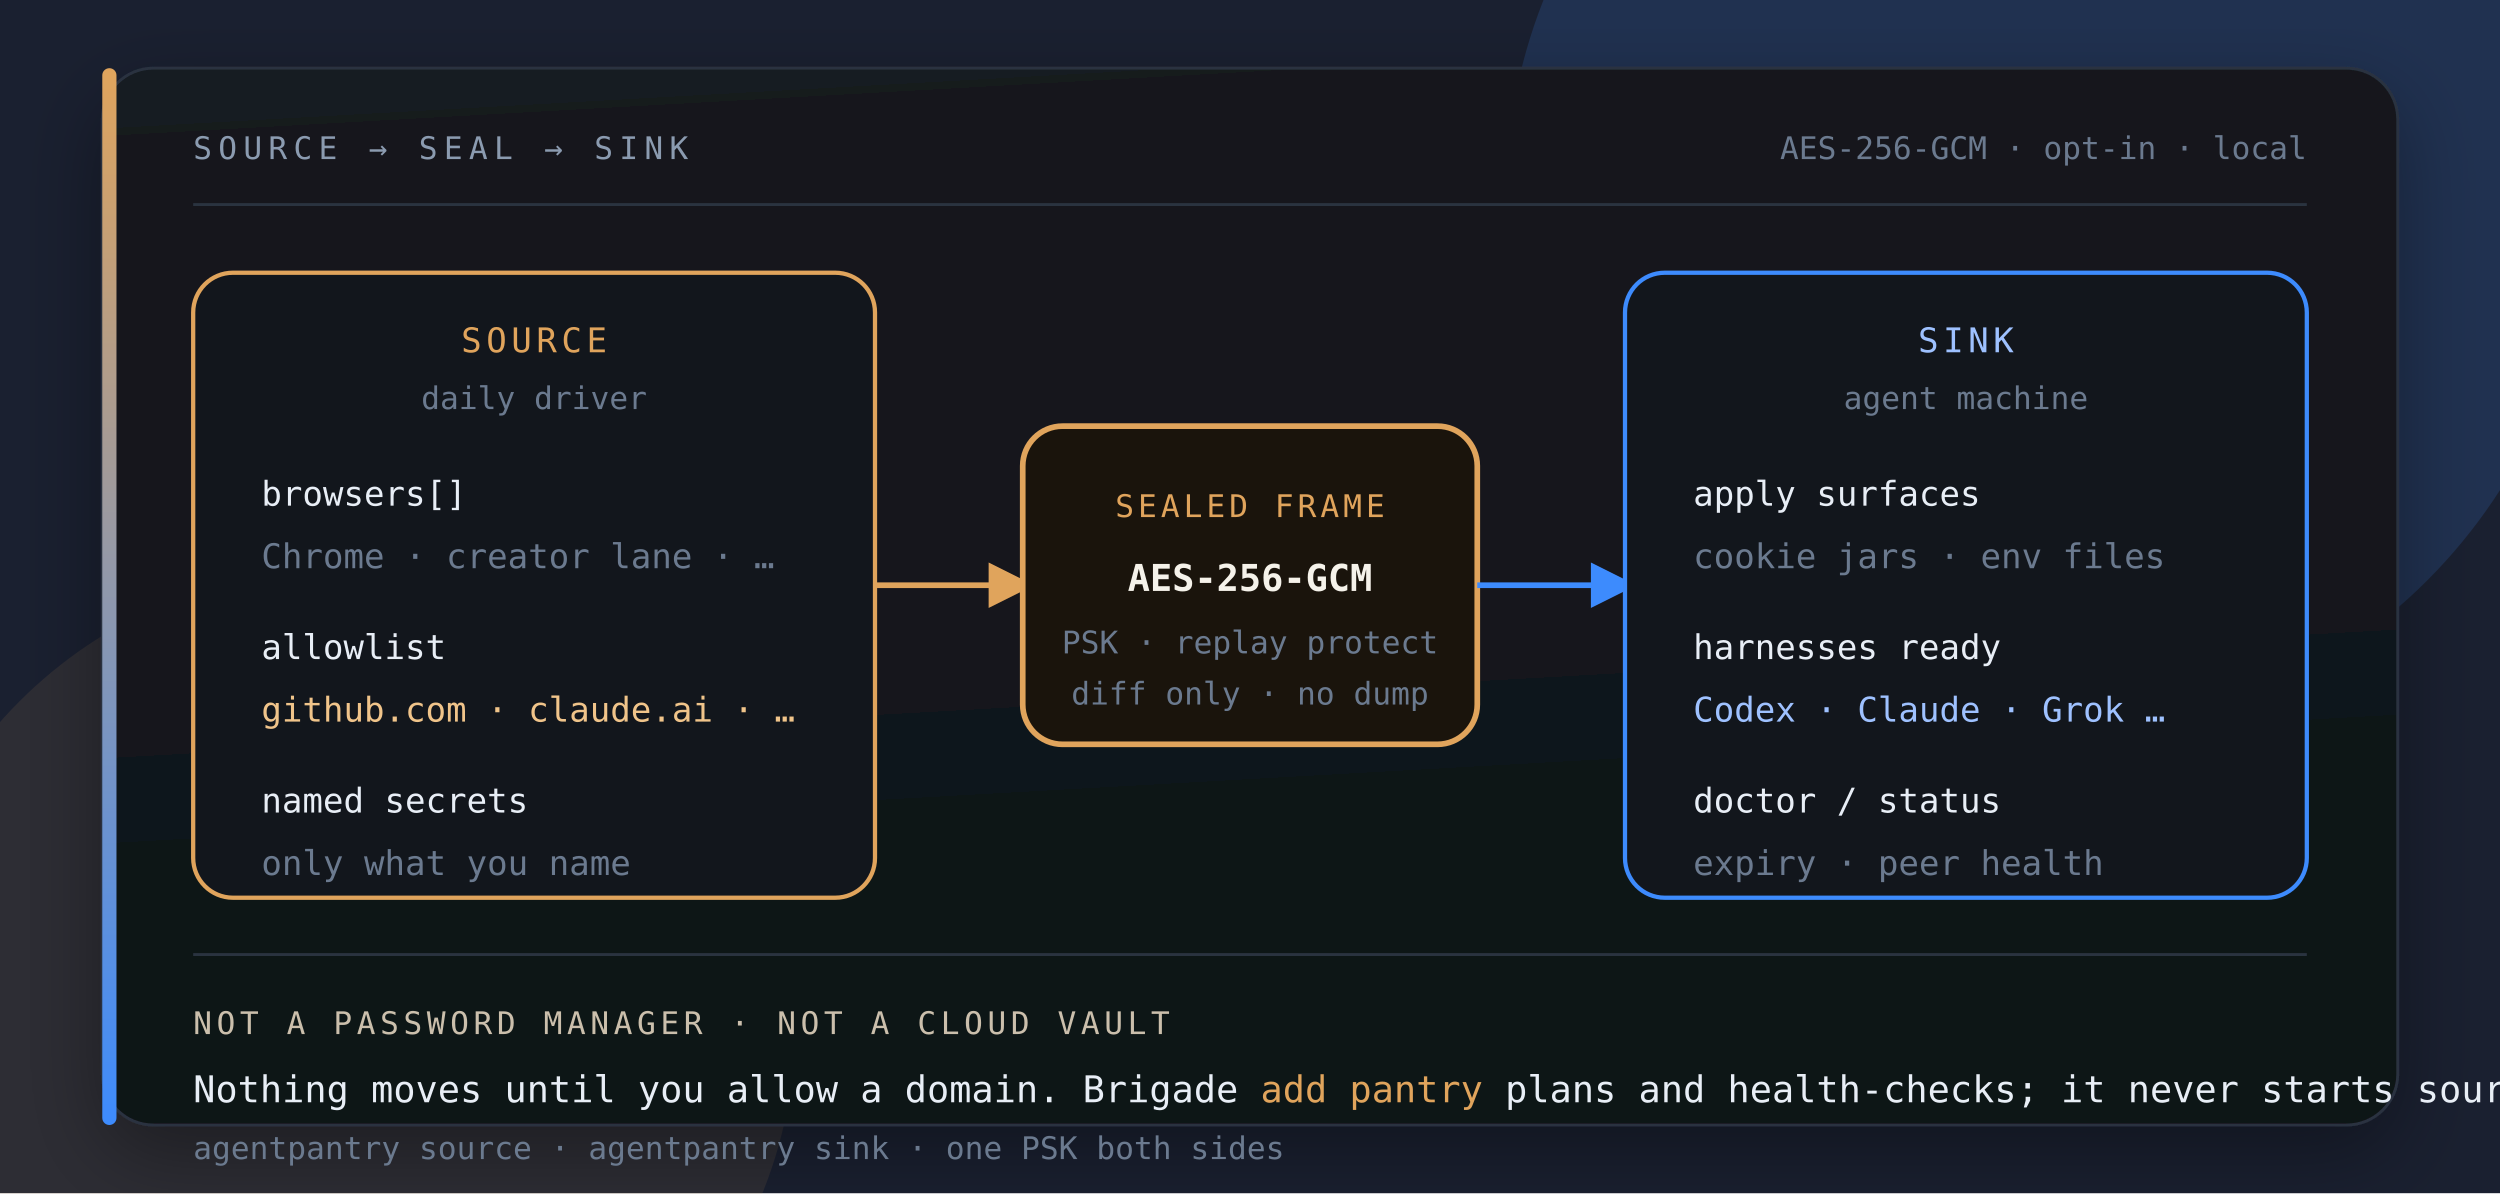
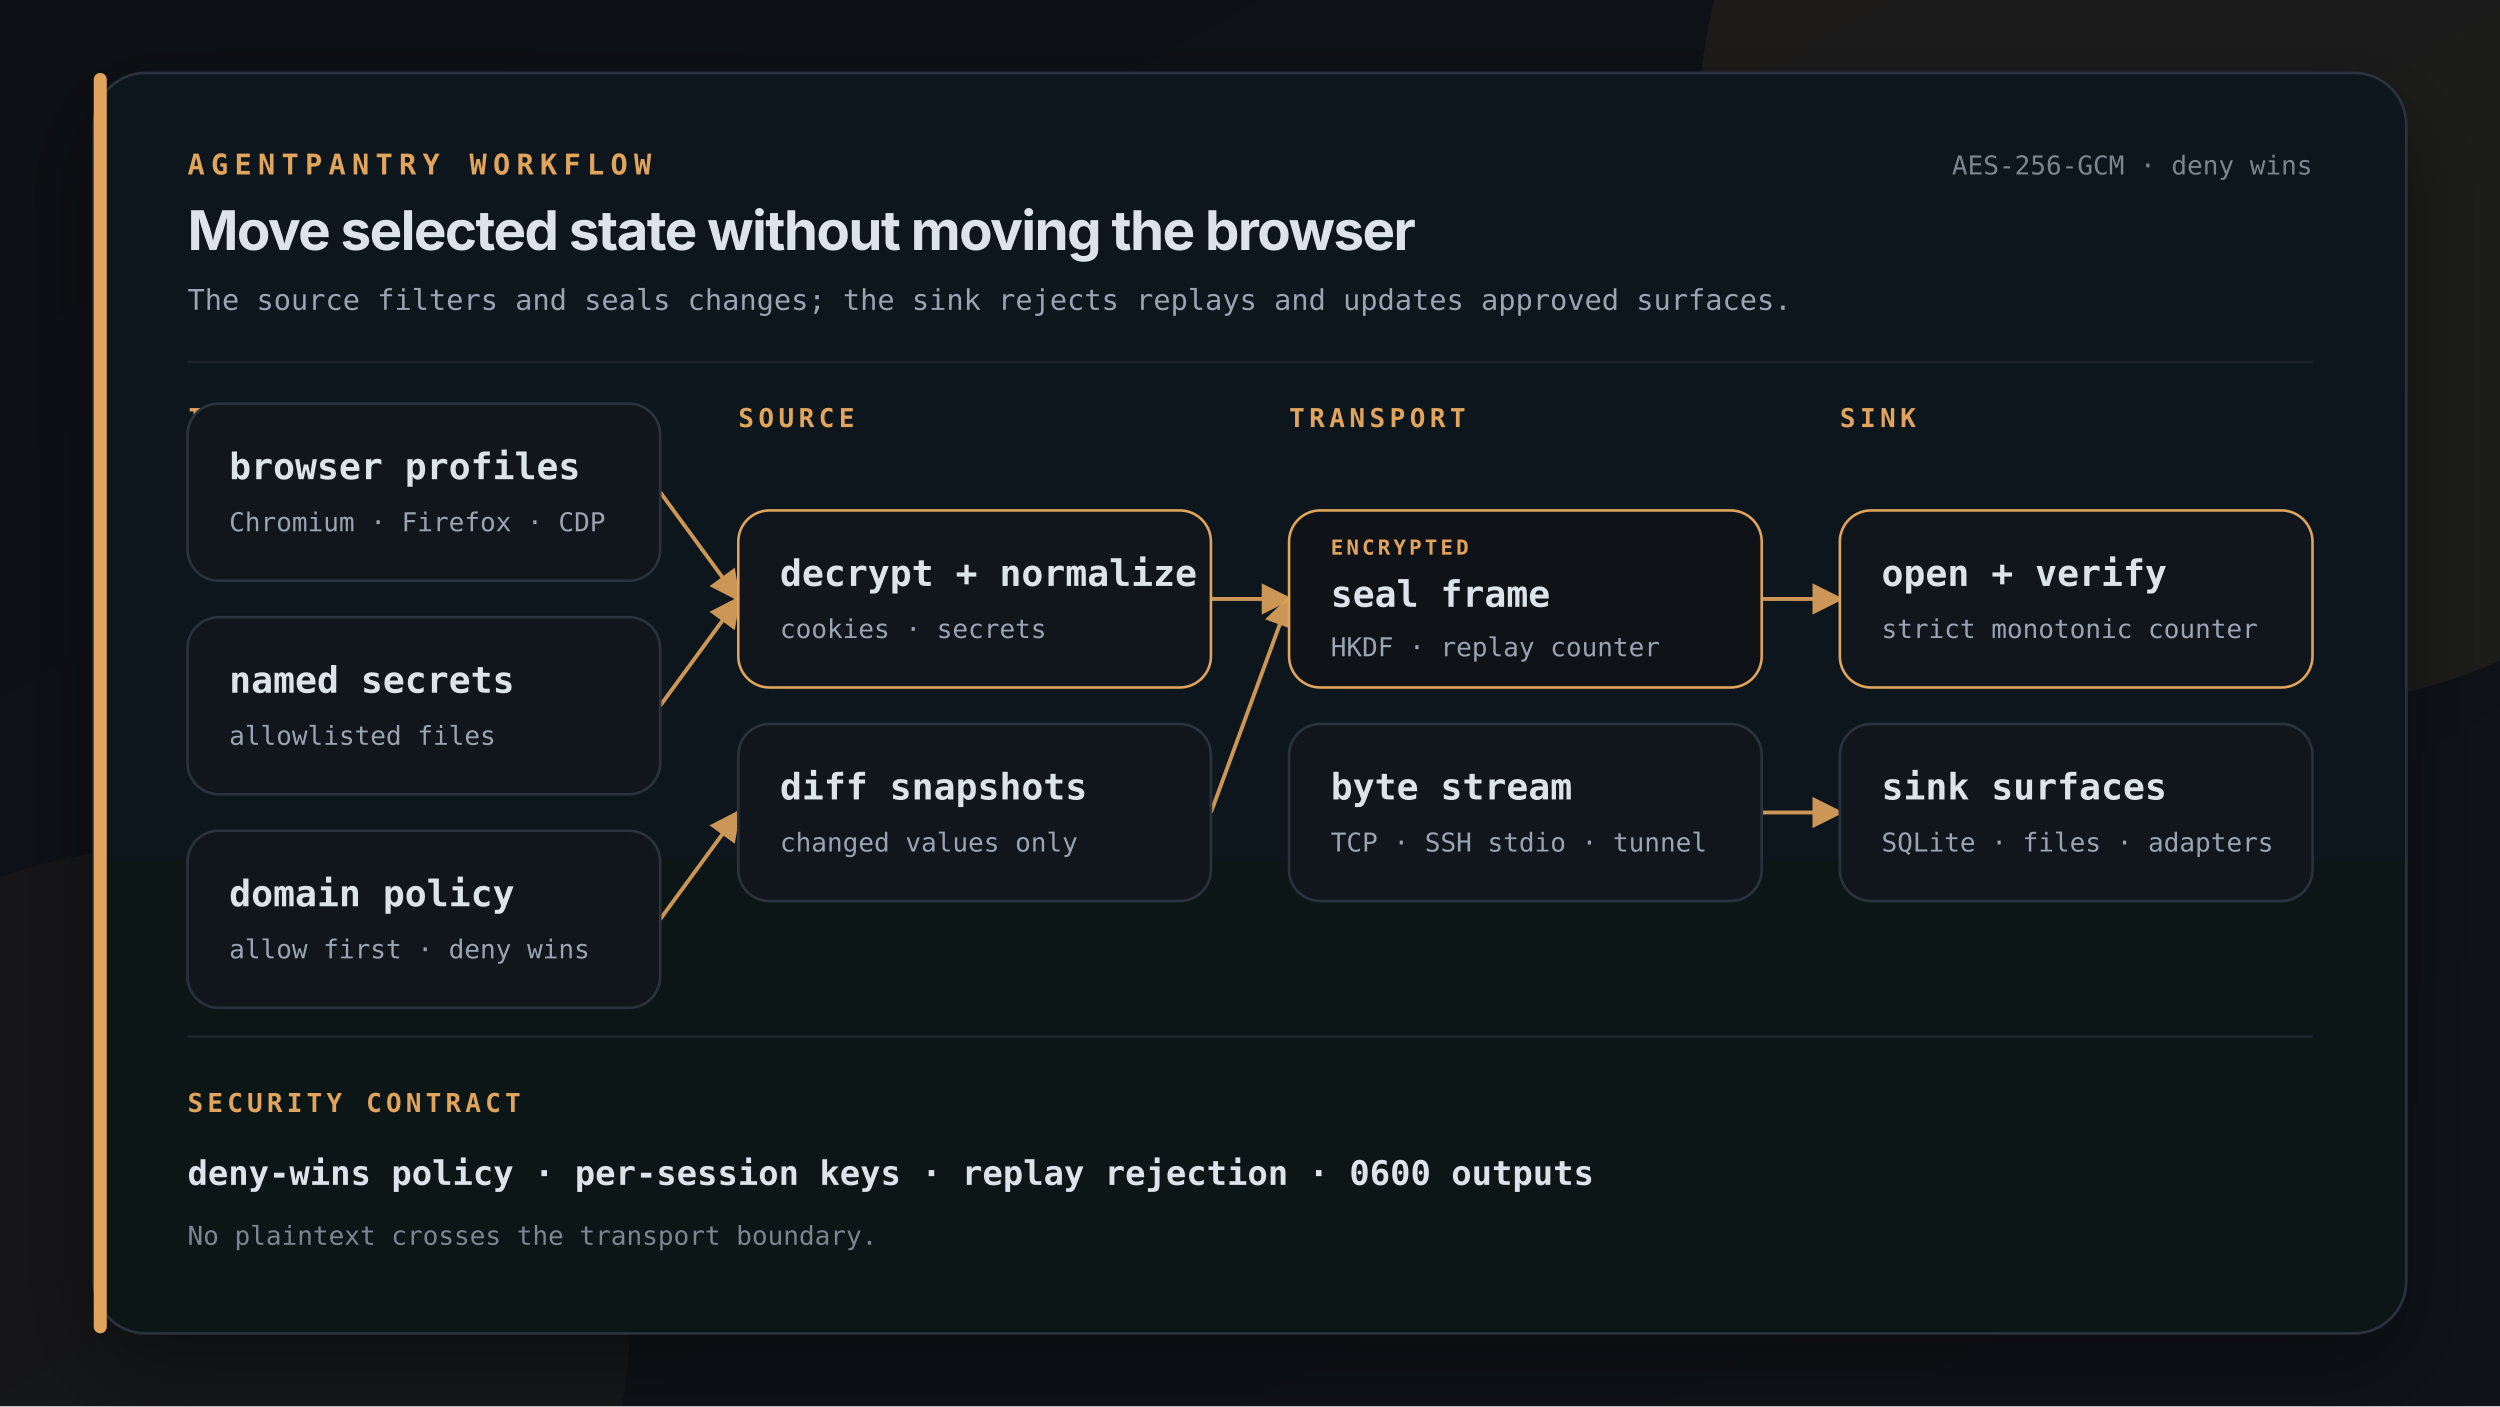
- <svg xmlns="http://www.w3.org/2000/svg" width="880" height="420" viewBox="0 0 880 420" role="img" aria-labelledby="title desc">
+ <svg xmlns="http://www.w3.org/2000/svg" width="960" height="540" viewBox="0 0 960 540" role="img" aria-labelledby="workflow-title workflow-desc">
  <defs>
-     <linearGradient id="card" x1="0" y1="0" x2="0.12" y2="1">
-       <stop offset="0%" stop-color="#161a20" />
-       <stop offset="100%" stop-color="#0f1217" />
+     <linearGradient id="workflow-bg" x1="0" y1="0" x2="1" y2="1">
+       <stop offset="0" stop-color="#0d1014" />
+       <stop offset="1" stop-color="#0f1318" />
    </linearGradient>
-     <linearGradient id="rail" x1="0" y1="0" x2="0" y2="1">
-       <stop offset="0%" stop-color="#e0a45c" />
-       <stop offset="100%" stop-color="#3d8bfd" />
+     <linearGradient id="workflow-card" x1="0" y1="0" x2="0" y2="1">
+       <stop offset="0" stop-color="#11161c" />
+       <stop offset="1" stop-color="#0f1318" />
    </linearGradient>
-     <marker id="arr" markerWidth="8" markerHeight="8" refX="6" refY="4" orient="auto">
+     <filter id="workflow-shadow" x="-10%" y="-10%" width="120%" height="130%">
+       <feDropShadow dx="0" dy="14" stdDeviation="16" flood-color="#000000" flood-opacity="0.38" />
+     </filter>
+     <marker id="workflow-arrow" markerWidth="8" markerHeight="8" refX="7" refY="4" orient="auto">
      <path d="M0,0 L8,4 L0,8 Z" fill="#e0a45c" />
    </marker>
-     <marker id="arr-b" markerWidth="8" markerHeight="8" refX="6" refY="4" orient="auto">
-       <path d="M0,0 L8,4 L0,8 Z" fill="#3d8bfd" />
-     </marker>
-     <filter id="soft" x="-8%" y="-8%" width="116%" height="116%">
-       <feDropShadow dx="0" dy="10" stdDeviation="14" flood-color="#000" flood-opacity="0.35" />
-     </filter>
  </defs>
-   <rect width="880" height="420" fill="#1a2030" />
-   <circle cx="720" cy="70" r="190" fill="#3d8bfd" opacity="0.16" />
-   <circle cx="120" cy="360" r="160" fill="#e0a45c" opacity="0.1" />
-   <rect x="36" y="24" width="808" height="372" rx="18" fill="url(#card)" stroke="#2a3340" filter="url(#soft)" />
-   <rect x="36" y="24" width="5" height="372" rx="2.5" fill="url(#rail)" />
-   <text x="68" y="56" fill="#8b9bb0" font-family="ui-monospace, SFMono-Regular, Menlo, Consolas, monospace" font-size="11" letter-spacing="2.2">SOURCE → SEAL → SINK</text>
-   <text x="812" y="56" text-anchor="end" fill="#6b7a8f" font-family="ui-monospace, SFMono-Regular, Menlo, Consolas, monospace" font-size="11">AES-256-GCM · opt-in · local</text>
-   <line x1="68" y1="72" x2="812" y2="72" stroke="#2a3340" />
-   <rect x="68" y="96" width="240" height="220" rx="14" fill="#12161c" stroke="#e0a45c" stroke-width="1.5" />
-   <text x="188" y="124" text-anchor="middle" fill="#e0a45c" font-family="ui-monospace, SFMono-Regular, Menlo, Consolas, monospace" font-size="12" letter-spacing="1.6">SOURCE</text>
-   <text x="188" y="144" text-anchor="middle" fill="#6b7a8f" font-family="ui-monospace, SFMono-Regular, Menlo, Consolas, monospace" font-size="11">daily driver</text>
-   <g font-family="ui-monospace, SFMono-Regular, Menlo, Consolas, monospace" font-size="12" fill="#e8eef6">
-     <text x="92" y="178">browsers[]</text>
-     <text x="92" y="200" fill="#6b7a8f">Chrome · creator lane · …</text>
-     <text x="92" y="232">allowlist</text>
-     <text x="92" y="254" fill="#f0c48a">github.com · claude.ai · …</text>
-     <text x="92" y="286">named secrets</text>
-     <text x="92" y="308" fill="#6b7a8f">only what you name</text>
-   </g>
-   <path d="M308 206 H360" stroke="#e0a45c" stroke-width="2" marker-end="url(#arr)" />
-   <rect x="360" y="150" width="160" height="112" rx="14" fill="#1a140c" stroke="#e0a45c" stroke-width="2" />
-   <text x="440" y="182" text-anchor="middle" fill="#e0a45c" font-family="ui-monospace, SFMono-Regular, Menlo, Consolas, monospace" font-size="11" letter-spacing="1.4">SEALED FRAME</text>
-   <text x="440" y="208" text-anchor="middle" fill="#f5f2ea" font-family="ui-monospace, SFMono-Regular, Menlo, Consolas, monospace" font-size="13" font-weight="700">AES-256-GCM</text>
-   <text x="440" y="230" text-anchor="middle" fill="#6b7a8f" font-family="ui-monospace, SFMono-Regular, Menlo, Consolas, monospace" font-size="11">PSK · replay protect</text>
-   <text x="440" y="248" text-anchor="middle" fill="#6b7a8f" font-family="ui-monospace, SFMono-Regular, Menlo, Consolas, monospace" font-size="11">diff only · no dump</text>
-   <path d="M520 206 H572" stroke="#3d8bfd" stroke-width="2" marker-end="url(#arr-b)" />
-   <rect x="572" y="96" width="240" height="220" rx="14" fill="#12161c" stroke="#3d8bfd" stroke-width="1.5" />
-   <text x="692" y="124" text-anchor="middle" fill="#9ec1ff" font-family="ui-monospace, SFMono-Regular, Menlo, Consolas, monospace" font-size="12" letter-spacing="1.6">SINK</text>
-   <text x="692" y="144" text-anchor="middle" fill="#6b7a8f" font-family="ui-monospace, SFMono-Regular, Menlo, Consolas, monospace" font-size="11">agent machine</text>
-   <g font-family="ui-monospace, SFMono-Regular, Menlo, Consolas, monospace" font-size="12" fill="#e8eef6">
-     <text x="596" y="178">apply surfaces</text>
-     <text x="596" y="200" fill="#6b7a8f">cookie jars · env files</text>
-     <text x="596" y="232">harnesses ready</text>
-     <text x="596" y="254" fill="#9ec1ff">Codex · Claude · Grok …</text>
-     <text x="596" y="286">doctor / status</text>
-     <text x="596" y="308" fill="#6b7a8f">expiry · peer health</text>
-   </g>
-   <line x1="68" y1="336" x2="812" y2="336" stroke="#2a3340" />
-   <text x="68" y="364" fill="#cbbfac" font-family="ui-monospace, SFMono-Regular, Menlo, Consolas, monospace" font-size="11" letter-spacing="1.6">NOT A PASSWORD MANAGER · NOT A CLOUD VAULT</text>
-   <text x="68" y="388" fill="#e8eef6" font-family="ui-monospace, SFMono-Regular, Menlo, Consolas, monospace" font-size="13">Nothing moves until you allow a domain. Brigade <tspan fill="#e0a45c">add pantry</tspan> plans and health-checks; it never starts source/sink for you.</text>
-   <text x="68" y="408" fill="#6b7a8f" font-family="ui-monospace, SFMono-Regular, Menlo, Consolas, monospace" font-size="11">agentpantry source  ·  agentpantry sink  ·  one PSK both sides</text>
+   <rect width="960" height="540" fill="url(#workflow-bg)" />
+   <circle cx="872" cy="52" r="220" fill="#e0a45c" opacity="0.07" />
+   <circle cx="62" cy="506" r="180" fill="#e0a45c" opacity="0.04" />
+   <rect x="36" y="28" width="888" height="484" rx="20" fill="url(#workflow-card)" stroke="#2a323d" filter="url(#workflow-shadow)" />
+   <rect x="36" y="28" width="5" height="484" rx="2.5" fill="#e0a45c" />
+   <text x="72" y="67" fill="#e0a45c" font-family="IBM Plex Mono, ui-monospace, monospace" font-size="11" font-weight="600" letter-spacing="2.4">AGENTPANTRY WORKFLOW</text>
+   <text x="72" y="96" fill="#dde3ea" font-family="Inter, ui-sans-serif, sans-serif" font-size="21" font-weight="700" letter-spacing="-0.6">Move selected state without moving the browser</text>
+   <text x="72" y="119" fill="#9aa4b2" font-family="IBM Plex Mono, ui-monospace, monospace" font-size="11">The source filters and seals changes; the sink rejects replays and updates approved surfaces.</text>
+   <text x="888" y="67" text-anchor="end" fill="#7d8590" font-family="IBM Plex Mono, ui-monospace, monospace" font-size="10">AES-256-GCM · deny wins</text>
+   <line x1="72" y1="139" x2="888" y2="139" stroke="#1e242c" />
+   <text x="72.0" y="164" fill="#e0a45c" font-family="IBM Plex Mono, ui-monospace, monospace" font-size="10" font-weight="600" letter-spacing="1.7">INPUTS</text>
+   <text x="283.5" y="164" fill="#e0a45c" font-family="IBM Plex Mono, ui-monospace, monospace" font-size="10" font-weight="600" letter-spacing="1.7">SOURCE</text>
+   <text x="495.0" y="164" fill="#e0a45c" font-family="IBM Plex Mono, ui-monospace, monospace" font-size="10" font-weight="600" letter-spacing="1.7">TRANSPORT</text>
+   <text x="706.5" y="164" fill="#e0a45c" font-family="IBM Plex Mono, ui-monospace, monospace" font-size="10" font-weight="600" letter-spacing="1.7">SINK</text>
+   <line class="workflow-edge" x1="253.5" y1="189.0" x2="283.5" y2="230.0" stroke="#e0a45c" stroke-width="1.5" opacity="0.9" marker-end="url(#workflow-arrow)" />
+   <line class="workflow-edge" x1="253.5" y1="271.0" x2="283.5" y2="230.0" stroke="#e0a45c" stroke-width="1.5" opacity="0.9" marker-end="url(#workflow-arrow)" />
+   <line class="workflow-edge" x1="253.5" y1="353.0" x2="283.5" y2="312.0" stroke="#e0a45c" stroke-width="1.5" opacity="0.9" marker-end="url(#workflow-arrow)" />
+   <line class="workflow-edge" x1="465.0" y1="230.0" x2="495.0" y2="230.0" stroke="#e0a45c" stroke-width="1.5" opacity="0.9" marker-end="url(#workflow-arrow)" />
+   <line class="workflow-edge" x1="465.0" y1="312.0" x2="495.0" y2="230.0" stroke="#e0a45c" stroke-width="1.5" opacity="0.9" marker-end="url(#workflow-arrow)" />
+   <line class="workflow-edge" x1="676.5" y1="230.0" x2="706.5" y2="230.0" stroke="#e0a45c" stroke-width="1.5" opacity="0.9" marker-end="url(#workflow-arrow)" />
+   <line class="workflow-edge" x1="676.5" y1="312.0" x2="706.5" y2="312.0" stroke="#e0a45c" stroke-width="1.5" opacity="0.9" marker-end="url(#workflow-arrow)" />
+   <rect x="72.0" y="155.0" width="181.5" height="68" rx="12" fill="#11161c" stroke="#2a323d" />
+   <text class="workflow-node-label" x="88.0" y="184.0" fill="#dde3ea" font-family="IBM Plex Mono, ui-monospace, monospace" font-size="14" font-weight="600">browser profiles</text>
+   <text x="88.0" y="204.0" fill="#9aa4b2" font-family="IBM Plex Mono, ui-monospace, monospace" font-size="10">Chromium · Firefox · CDP</text>
+   <rect x="72.0" y="237.0" width="181.5" height="68" rx="12" fill="#11161c" stroke="#2a323d" />
+   <text class="workflow-node-label" x="88.0" y="266.0" fill="#dde3ea" font-family="IBM Plex Mono, ui-monospace, monospace" font-size="14" font-weight="600">named secrets</text>
+   <text x="88.0" y="286.0" fill="#9aa4b2" font-family="IBM Plex Mono, ui-monospace, monospace" font-size="10">allowlisted files</text>
+   <rect x="72.0" y="319.0" width="181.5" height="68" rx="12" fill="#11161c" stroke="#2a323d" />
+   <text class="workflow-node-label" x="88.0" y="348.0" fill="#dde3ea" font-family="IBM Plex Mono, ui-monospace, monospace" font-size="14" font-weight="600">domain policy</text>
+   <text x="88.0" y="368.0" fill="#9aa4b2" font-family="IBM Plex Mono, ui-monospace, monospace" font-size="10">allow first · deny wins</text>
+   <rect x="283.5" y="196.0" width="181.5" height="68" rx="12" fill="#11161c" stroke="#e0a45c" />
+   <text class="workflow-node-label" x="299.5" y="225.0" fill="#dde3ea" font-family="IBM Plex Mono, ui-monospace, monospace" font-size="14" font-weight="600">decrypt + normalize</text>
+   <text x="299.5" y="245.0" fill="#9aa4b2" font-family="IBM Plex Mono, ui-monospace, monospace" font-size="10">cookies · secrets</text>
+   <rect x="283.5" y="278.0" width="181.5" height="68" rx="12" fill="#11161c" stroke="#2a323d" />
+   <text class="workflow-node-label" x="299.5" y="307.0" fill="#dde3ea" font-family="IBM Plex Mono, ui-monospace, monospace" font-size="14" font-weight="600">diff snapshots</text>
+   <text x="299.5" y="327.0" fill="#9aa4b2" font-family="IBM Plex Mono, ui-monospace, monospace" font-size="10">changed values only</text>
+   <rect x="495.0" y="196.0" width="181.5" height="68" rx="12" fill="#0f1318" stroke="#e0a45c" />
+   <text class="workflow-node-label" x="511.0" y="233.0" fill="#dde3ea" font-family="IBM Plex Mono, ui-monospace, monospace" font-size="14" font-weight="600">seal frame</text>
+   <text x="511.0" y="252.0" fill="#9aa4b2" font-family="IBM Plex Mono, ui-monospace, monospace" font-size="10">HKDF · replay counter</text>
+   <text class="workflow-badge" x="511.0" y="213.0" fill="#e0a45c" font-family="IBM Plex Mono, ui-monospace, monospace" font-size="8" font-weight="600" letter-spacing="1.2">ENCRYPTED</text>
+   <rect x="495.0" y="278.0" width="181.5" height="68" rx="12" fill="#11161c" stroke="#2a323d" />
+   <text class="workflow-node-label" x="511.0" y="307.0" fill="#dde3ea" font-family="IBM Plex Mono, ui-monospace, monospace" font-size="14" font-weight="600">byte stream</text>
+   <text x="511.0" y="327.0" fill="#9aa4b2" font-family="IBM Plex Mono, ui-monospace, monospace" font-size="10">TCP · SSH stdio · tunnel</text>
+   <rect x="706.5" y="196.0" width="181.5" height="68" rx="12" fill="#11161c" stroke="#e0a45c" />
+   <text class="workflow-node-label" x="722.5" y="225.0" fill="#dde3ea" font-family="IBM Plex Mono, ui-monospace, monospace" font-size="14" font-weight="600">open + verify</text>
+   <text x="722.5" y="245.0" fill="#9aa4b2" font-family="IBM Plex Mono, ui-monospace, monospace" font-size="10">strict monotonic counter</text>
+   <rect x="706.5" y="278.0" width="181.5" height="68" rx="12" fill="#11161c" stroke="#2a323d" />
+   <text class="workflow-node-label" x="722.5" y="307.0" fill="#dde3ea" font-family="IBM Plex Mono, ui-monospace, monospace" font-size="14" font-weight="600">sink surfaces</text>
+   <text x="722.5" y="327.0" fill="#9aa4b2" font-family="IBM Plex Mono, ui-monospace, monospace" font-size="10">SQLite · files · adapters</text>
+   <line x1="72" y1="398" x2="888" y2="398" stroke="#1e242c" />
+   <text x="72" y="427" fill="#e0a45c" font-family="IBM Plex Mono, ui-monospace, monospace" font-size="10" font-weight="600" letter-spacing="1.6">SECURITY CONTRACT</text>
+   <text x="72" y="455" fill="#dde3ea" font-family="IBM Plex Mono, ui-monospace, monospace" font-size="13" font-weight="600">deny-wins policy · per-session keys · replay rejection · 0600 outputs</text>
+   <text x="72" y="478" fill="#7d8590" font-family="IBM Plex Mono, ui-monospace, monospace" font-size="10">No plaintext crosses the transport boundary.</text>
</svg>
